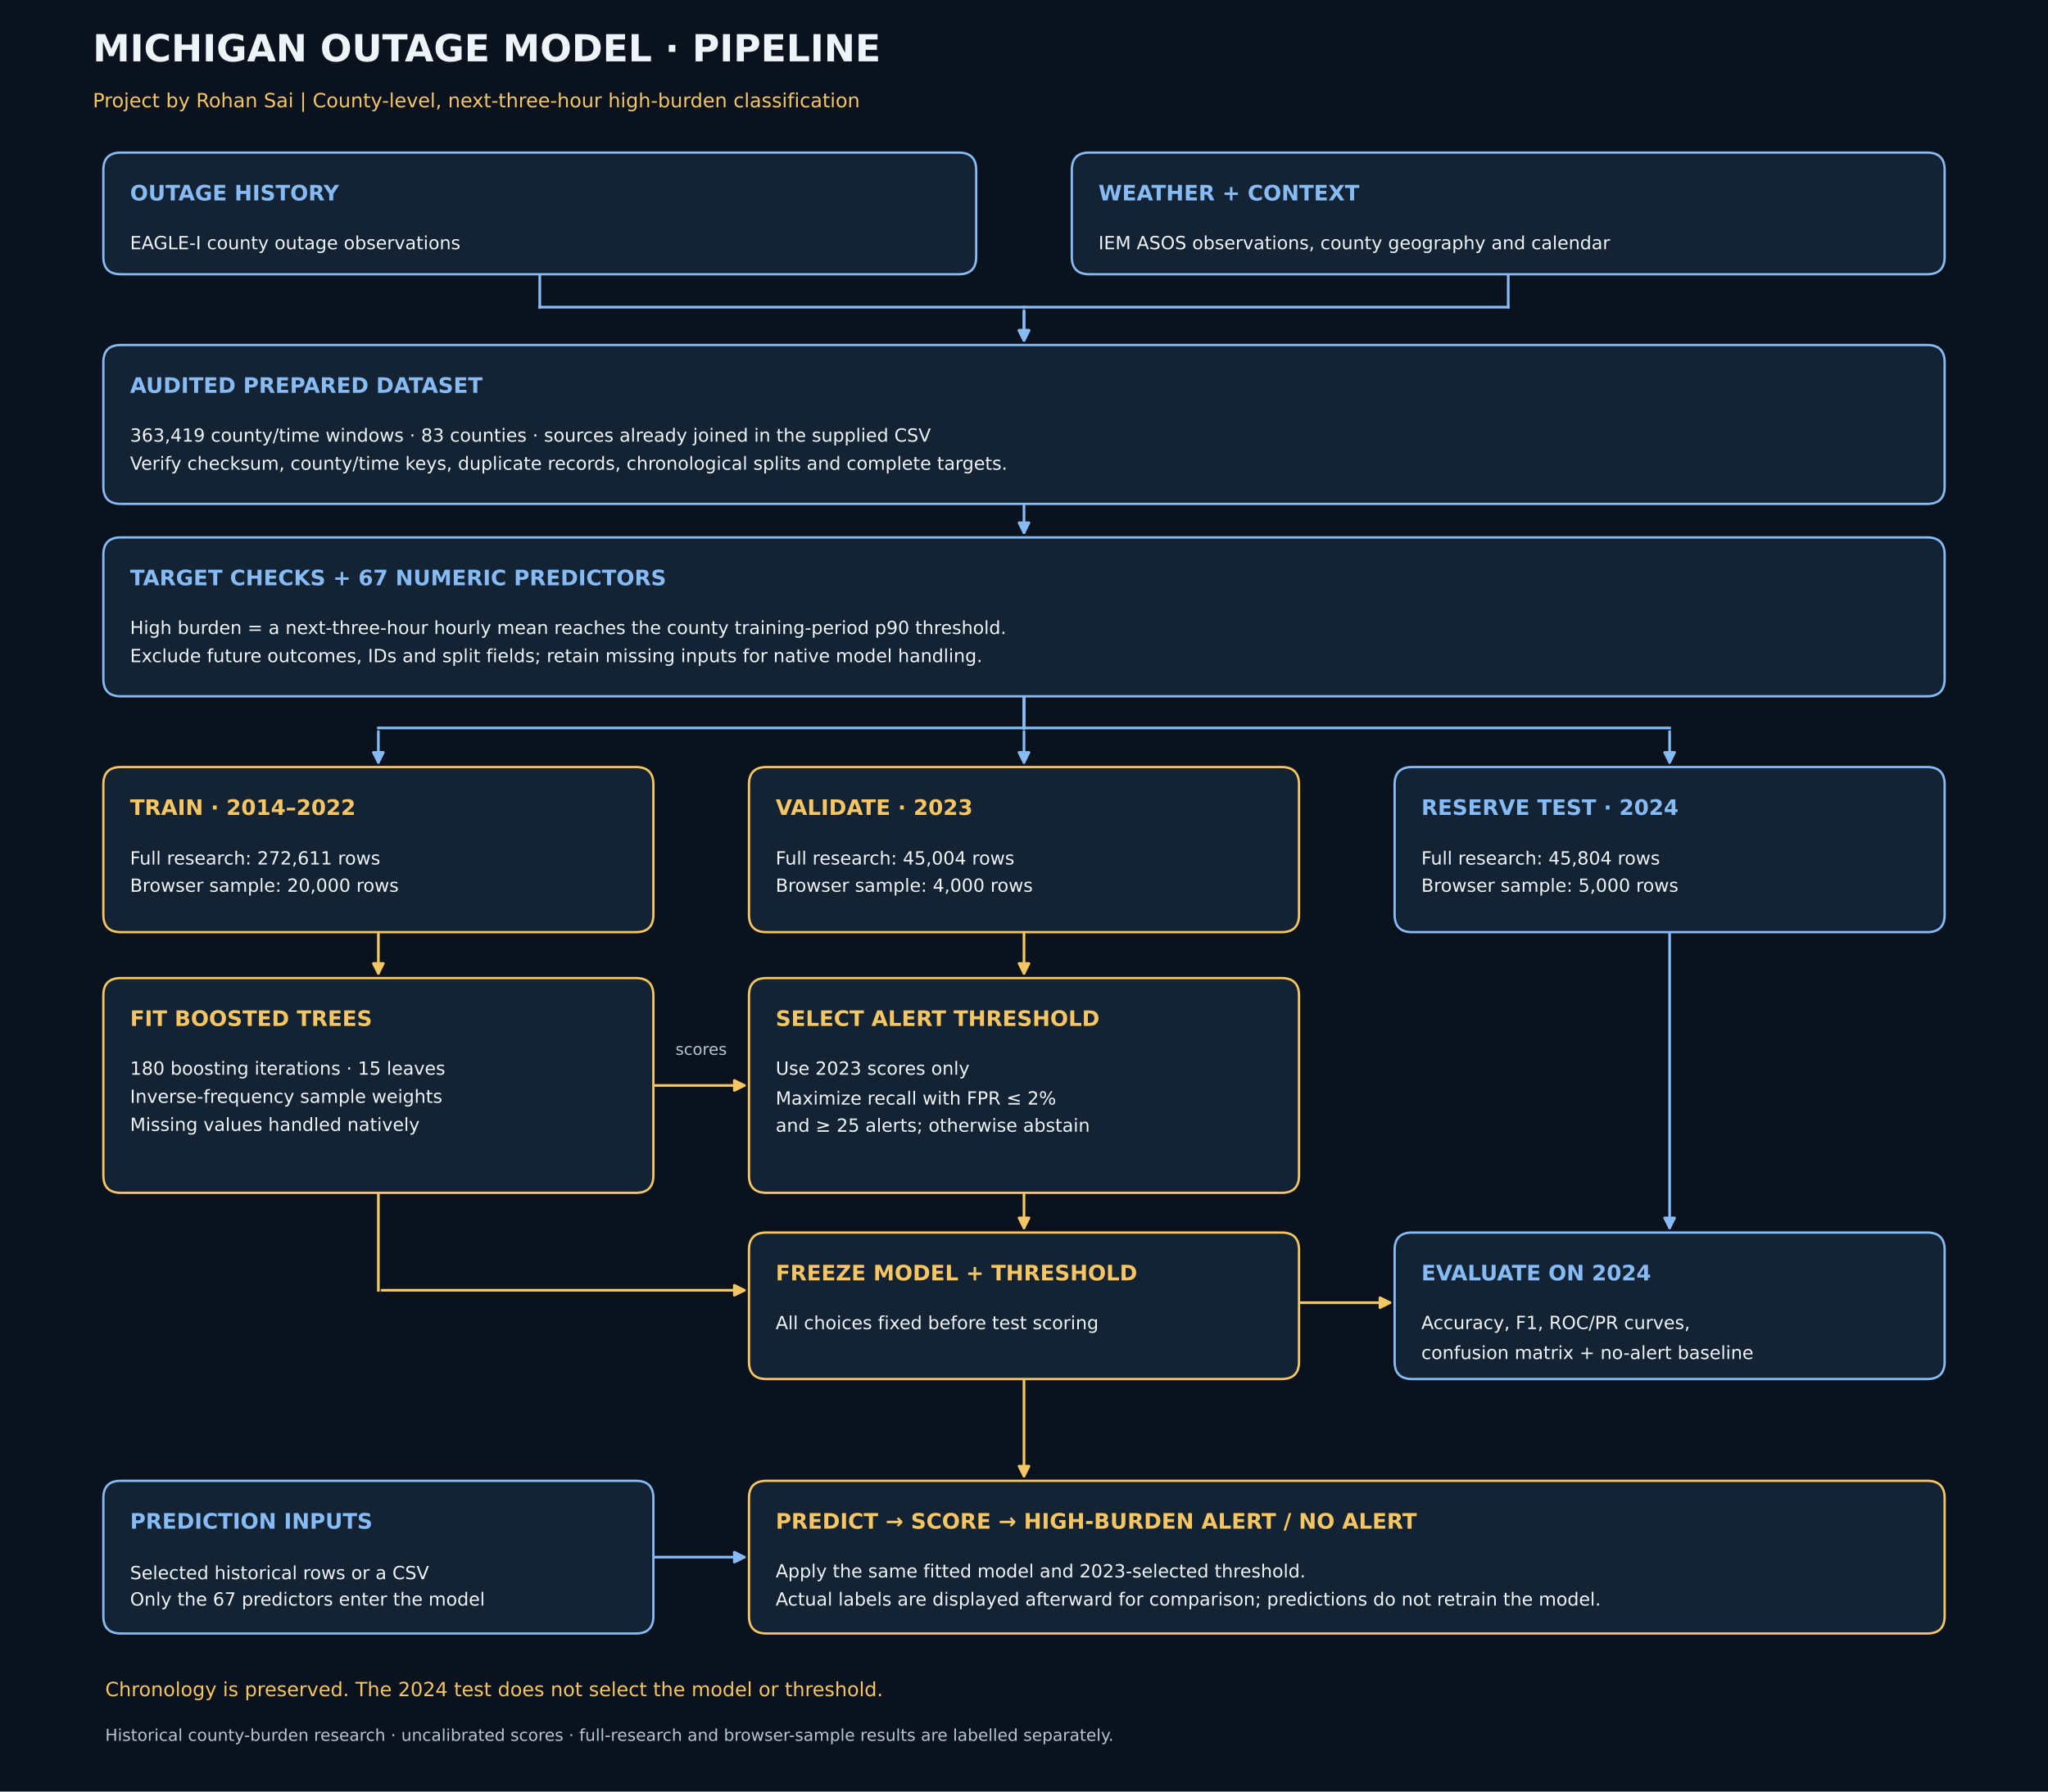
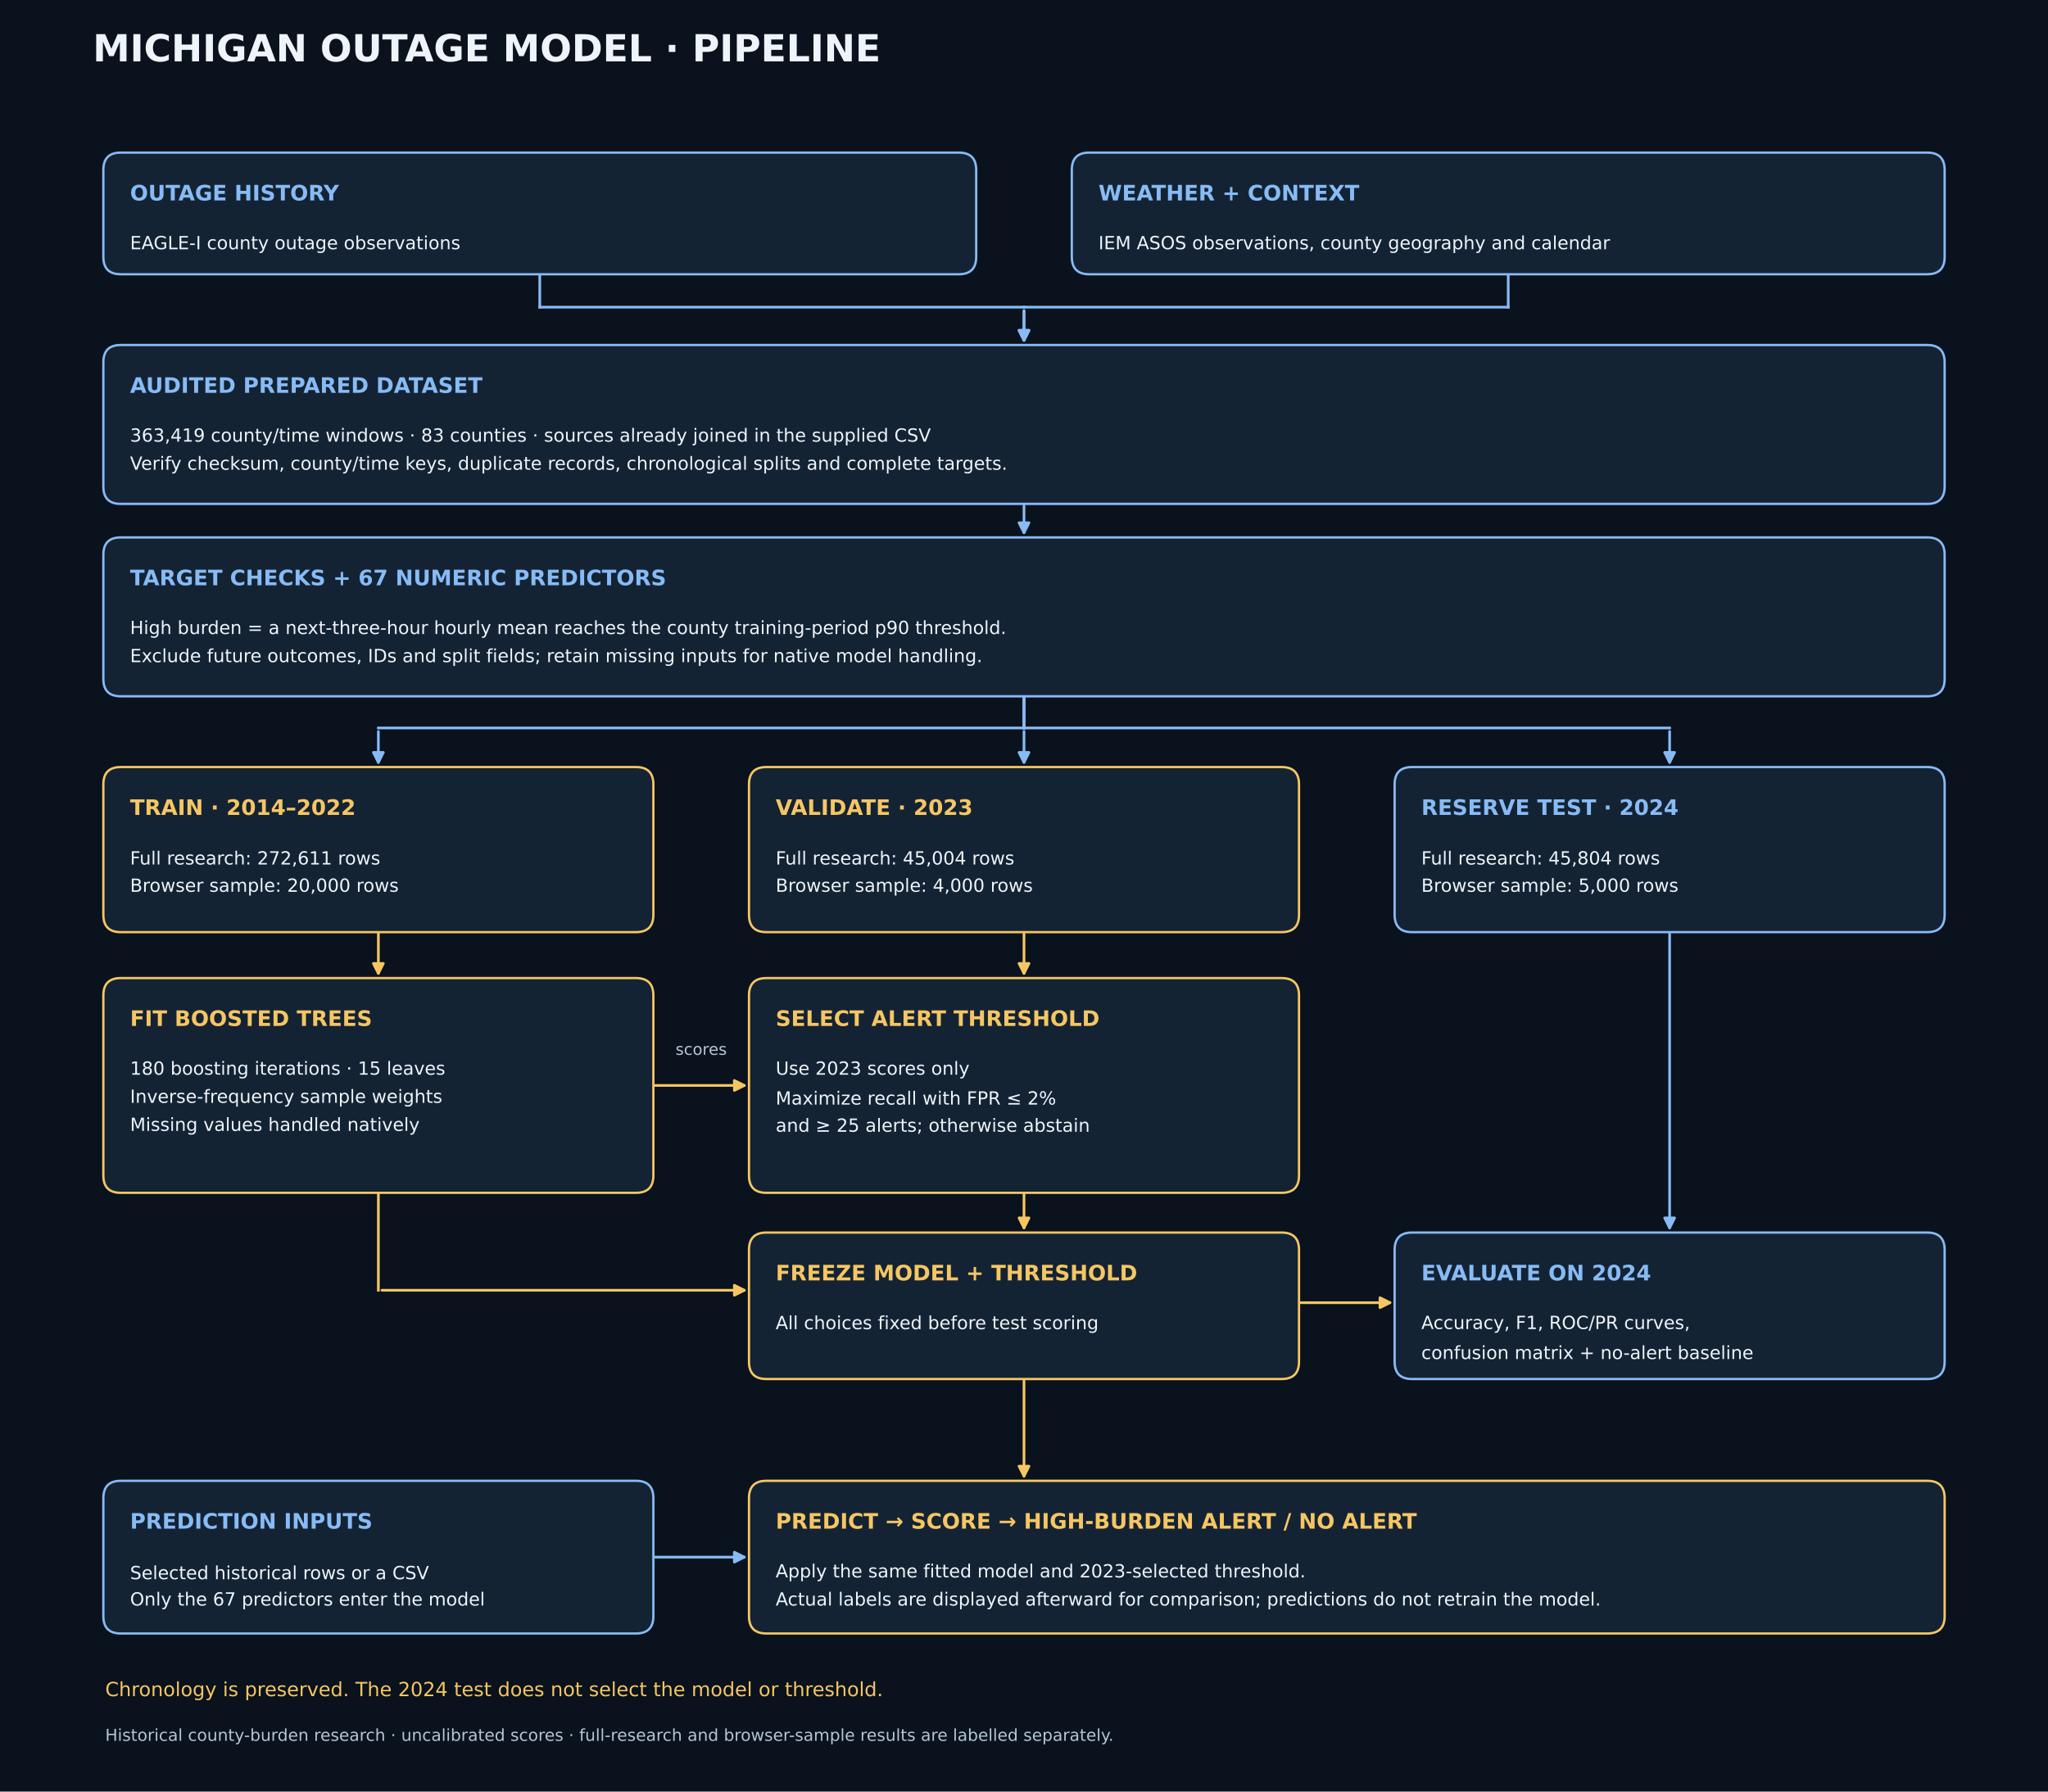
<svg xmlns="http://www.w3.org/2000/svg" width="1152pt" height="1008pt" viewBox="0 0 1152 1008" version="1.1">
  <defs>
    <style type="text/css">*{stroke-linejoin: round; stroke-linecap: butt}</style>
  </defs>
  <g id="figure_1">
    <g id="patch_1">
      <path d="M 0 1008  L 1152 1008  L 1152 0  L 0 0  z " style="fill: #09121d" />
    </g>
    <g id="axes_1">
      <g id="line2d_1">
-         <path d="M 303.624 153.252  L 303.624 172.807  " clip-path="url(#pc4d677777b)" style="fill: none; stroke: #87bbf5; stroke-width: 1.5; stroke-linecap: square" />
+         <path d="M 303.624 153.252  L 303.624 172.807  " clip-path="url(#pd0d8421610)" style="fill: none; stroke: #87bbf5; stroke-width: 1.5; stroke-linecap: square" />
      </g>
      <g id="line2d_2">
-         <path d="M 303.624 172.807  L 576 172.807  " clip-path="url(#pc4d677777b)" style="fill: none; stroke: #87bbf5; stroke-width: 1.5; stroke-linecap: square" />
+         <path d="M 303.624 172.807  L 576 172.807  " clip-path="url(#pd0d8421610)" style="fill: none; stroke: #87bbf5; stroke-width: 1.5; stroke-linecap: square" />
      </g>
      <g id="patch_2">
-         <path d="M 576 174.807  Q 576 183.98 576 191.477  " clip-path="url(#pc4d677777b)" style="fill: none; stroke: #87bbf5; stroke-width: 1.5; stroke-linecap: round" />
-         <path d="M 578.8 185.877  L 576 191.477  L 573.2 185.877  z " clip-path="url(#pc4d677777b)" style="fill: #87bbf5; stroke: #87bbf5; stroke-width: 1.5; stroke-linecap: round" />
+         <path d="M 576 174.807  Q 576 183.98 576 191.477  " clip-path="url(#pd0d8421610)" style="fill: none; stroke: #87bbf5; stroke-width: 1.5; stroke-linecap: round" />
+         <path d="M 578.8 185.877  L 576 191.477  L 573.2 185.877  z " clip-path="url(#pd0d8421610)" style="fill: #87bbf5; stroke: #87bbf5; stroke-width: 1.5; stroke-linecap: round" />
      </g>
      <g id="line2d_3">
-         <path d="M 848.376 153.252  L 848.376 172.807  " clip-path="url(#pc4d677777b)" style="fill: none; stroke: #87bbf5; stroke-width: 1.5; stroke-linecap: square" />
+         <path d="M 848.376 153.252  L 848.376 172.807  " clip-path="url(#pd0d8421610)" style="fill: none; stroke: #87bbf5; stroke-width: 1.5; stroke-linecap: square" />
      </g>
      <g id="line2d_4">
-         <path d="M 848.376 172.807  L 576 172.807  " clip-path="url(#pc4d677777b)" style="fill: none; stroke: #87bbf5; stroke-width: 1.5; stroke-linecap: square" />
+         <path d="M 848.376 172.807  L 576 172.807  " clip-path="url(#pd0d8421610)" style="fill: none; stroke: #87bbf5; stroke-width: 1.5; stroke-linecap: square" />
      </g>
      <g id="patch_3">
-         <path d="M 576 174.807  Q 576 183.98 576 191.477  " clip-path="url(#pc4d677777b)" style="fill: none; stroke: #87bbf5; stroke-width: 1.5; stroke-linecap: round" />
-         <path d="M 578.8 185.877  L 576 191.477  L 573.2 185.877  z " clip-path="url(#pc4d677777b)" style="fill: #87bbf5; stroke: #87bbf5; stroke-width: 1.5; stroke-linecap: round" />
+         <path d="M 576 174.807  Q 576 183.98 576 191.477  " clip-path="url(#pd0d8421610)" style="fill: none; stroke: #87bbf5; stroke-width: 1.5; stroke-linecap: round" />
+         <path d="M 578.8 185.877  L 576 191.477  L 573.2 185.877  z " clip-path="url(#pd0d8421610)" style="fill: #87bbf5; stroke: #87bbf5; stroke-width: 1.5; stroke-linecap: round" />
      </g>
      <g id="patch_4">
-         <path d="M 576 284.453  Q 576 292.929 576 299.727  " clip-path="url(#pc4d677777b)" style="fill: none; stroke: #87bbf5; stroke-width: 1.5; stroke-linecap: round" />
-         <path d="M 578.8 294.127  L 576 299.727  L 573.2 294.127  z " clip-path="url(#pc4d677777b)" style="fill: #87bbf5; stroke: #87bbf5; stroke-width: 1.5; stroke-linecap: round" />
+         <path d="M 576 284.453  Q 576 292.929 576 299.727  " clip-path="url(#pd0d8421610)" style="fill: none; stroke: #87bbf5; stroke-width: 1.5; stroke-linecap: round" />
+         <path d="M 578.8 294.127  L 576 299.727  L 573.2 294.127  z " clip-path="url(#pd0d8421610)" style="fill: #87bbf5; stroke: #87bbf5; stroke-width: 1.5; stroke-linecap: round" />
      </g>
      <g id="line2d_5">
-         <path d="M 576 390.708  L 576 409.565  " clip-path="url(#pc4d677777b)" style="fill: none; stroke: #87bbf5; stroke-width: 1.5; stroke-linecap: square" />
+         <path d="M 576 390.708  L 576 409.565  " clip-path="url(#pd0d8421610)" style="fill: none; stroke: #87bbf5; stroke-width: 1.5; stroke-linecap: square" />
      </g>
      <g id="line2d_6">
-         <path d="M 576 409.565  L 212.832 409.565  " clip-path="url(#pc4d677777b)" style="fill: none; stroke: #87bbf5; stroke-width: 1.5; stroke-linecap: square" />
+         <path d="M 576 409.565  L 212.832 409.565  " clip-path="url(#pd0d8421610)" style="fill: none; stroke: #87bbf5; stroke-width: 1.5; stroke-linecap: square" />
      </g>
      <g id="patch_5">
-         <path d="M 212.832 411.565  Q 212.832 421.088 212.832 428.934  " clip-path="url(#pc4d677777b)" style="fill: none; stroke: #87bbf5; stroke-width: 1.5; stroke-linecap: round" />
-         <path d="M 215.632 423.334  L 212.832 428.934  L 210.032 423.334  z " clip-path="url(#pc4d677777b)" style="fill: #87bbf5; stroke: #87bbf5; stroke-width: 1.5; stroke-linecap: round" />
+         <path d="M 212.832 411.565  Q 212.832 421.088 212.832 428.934  " clip-path="url(#pd0d8421610)" style="fill: none; stroke: #87bbf5; stroke-width: 1.5; stroke-linecap: round" />
+         <path d="M 215.632 423.334  L 212.832 428.934  L 210.032 423.334  z " clip-path="url(#pd0d8421610)" style="fill: #87bbf5; stroke: #87bbf5; stroke-width: 1.5; stroke-linecap: round" />
      </g>
      <g id="line2d_7">
-         <path d="M 576 390.708  L 576 409.565  " clip-path="url(#pc4d677777b)" style="fill: none; stroke: #87bbf5; stroke-width: 1.5; stroke-linecap: square" />
+         <path d="M 576 390.708  L 576 409.565  " clip-path="url(#pd0d8421610)" style="fill: none; stroke: #87bbf5; stroke-width: 1.5; stroke-linecap: square" />
      </g>
      <g id="line2d_8">
-         <path d="M 576 409.565  L 576 409.565  " clip-path="url(#pc4d677777b)" style="fill: none; stroke: #87bbf5; stroke-width: 1.5; stroke-linecap: square" />
+         <path d="M 576 409.565  L 576 409.565  " clip-path="url(#pd0d8421610)" style="fill: none; stroke: #87bbf5; stroke-width: 1.5; stroke-linecap: square" />
      </g>
      <g id="patch_6">
-         <path d="M 576 411.565  Q 576 421.088 576 428.934  " clip-path="url(#pc4d677777b)" style="fill: none; stroke: #87bbf5; stroke-width: 1.5; stroke-linecap: round" />
-         <path d="M 578.8 423.334  L 576 428.934  L 573.2 423.334  z " clip-path="url(#pc4d677777b)" style="fill: #87bbf5; stroke: #87bbf5; stroke-width: 1.5; stroke-linecap: round" />
+         <path d="M 576 411.565  Q 576 421.088 576 428.934  " clip-path="url(#pd0d8421610)" style="fill: none; stroke: #87bbf5; stroke-width: 1.5; stroke-linecap: round" />
+         <path d="M 578.8 423.334  L 576 428.934  L 573.2 423.334  z " clip-path="url(#pd0d8421610)" style="fill: #87bbf5; stroke: #87bbf5; stroke-width: 1.5; stroke-linecap: round" />
      </g>
      <g id="line2d_9">
-         <path d="M 576 390.708  L 576 409.565  " clip-path="url(#pc4d677777b)" style="fill: none; stroke: #87bbf5; stroke-width: 1.5; stroke-linecap: square" />
+         <path d="M 576 390.708  L 576 409.565  " clip-path="url(#pd0d8421610)" style="fill: none; stroke: #87bbf5; stroke-width: 1.5; stroke-linecap: square" />
      </g>
      <g id="line2d_10">
-         <path d="M 576 409.565  L 939.168 409.565  " clip-path="url(#pc4d677777b)" style="fill: none; stroke: #87bbf5; stroke-width: 1.5; stroke-linecap: square" />
+         <path d="M 576 409.565  L 939.168 409.565  " clip-path="url(#pd0d8421610)" style="fill: none; stroke: #87bbf5; stroke-width: 1.5; stroke-linecap: square" />
      </g>
      <g id="patch_7">
-         <path d="M 939.168 411.565  Q 939.168 421.088 939.168 428.934  " clip-path="url(#pc4d677777b)" style="fill: none; stroke: #87bbf5; stroke-width: 1.5; stroke-linecap: round" />
-         <path d="M 941.968 423.334  L 939.168 428.934  L 936.368 423.334  z " clip-path="url(#pc4d677777b)" style="fill: #87bbf5; stroke: #87bbf5; stroke-width: 1.5; stroke-linecap: round" />
+         <path d="M 939.168 411.565  Q 939.168 421.088 939.168 428.934  " clip-path="url(#pd0d8421610)" style="fill: none; stroke: #87bbf5; stroke-width: 1.5; stroke-linecap: round" />
+         <path d="M 941.968 423.334  L 939.168 428.934  L 936.368 423.334  z " clip-path="url(#pd0d8421610)" style="fill: #87bbf5; stroke: #87bbf5; stroke-width: 1.5; stroke-linecap: round" />
      </g>
      <g id="patch_8">
-         <path d="M 212.832 525.406  Q 212.832 537.374 212.832 547.665  " clip-path="url(#pc4d677777b)" style="fill: none; stroke: #f5c663; stroke-width: 1.5; stroke-linecap: round" />
-         <path d="M 215.632 542.065  L 212.832 547.665  L 210.032 542.065  z " clip-path="url(#pc4d677777b)" style="fill: #f5c663; stroke: #f5c663; stroke-width: 1.5; stroke-linecap: round" />
+         <path d="M 212.832 525.406  Q 212.832 537.374 212.832 547.665  " clip-path="url(#pd0d8421610)" style="fill: none; stroke: #f5c663; stroke-width: 1.5; stroke-linecap: round" />
+         <path d="M 215.632 542.065  L 212.832 547.665  L 210.032 542.065  z " clip-path="url(#pd0d8421610)" style="fill: #f5c663; stroke: #f5c663; stroke-width: 1.5; stroke-linecap: round" />
      </g>
      <g id="patch_9">
-         <path d="M 576 525.406  Q 576 537.374 576 547.665  " clip-path="url(#pc4d677777b)" style="fill: none; stroke: #f5c663; stroke-width: 1.5; stroke-linecap: round" />
-         <path d="M 578.8 542.065  L 576 547.665  L 573.2 542.065  z " clip-path="url(#pc4d677777b)" style="fill: #f5c663; stroke: #f5c663; stroke-width: 1.5; stroke-linecap: round" />
+         <path d="M 576 525.406  Q 576 537.374 576 547.665  " clip-path="url(#pd0d8421610)" style="fill: none; stroke: #f5c663; stroke-width: 1.5; stroke-linecap: round" />
+         <path d="M 578.8 542.065  L 576 547.665  L 573.2 542.065  z " clip-path="url(#pd0d8421610)" style="fill: #f5c663; stroke: #f5c663; stroke-width: 1.5; stroke-linecap: round" />
      </g>
      <g id="patch_10">
-         <path d="M 368.482 610.704  Q 394.416 610.704 418.673 610.704  " clip-path="url(#pc4d677777b)" style="fill: none; stroke: #f5c663; stroke-width: 1.5; stroke-linecap: round" />
-         <path d="M 413.073 607.904  L 418.673 610.704  L 413.073 613.504  z " clip-path="url(#pc4d677777b)" style="fill: #f5c663; stroke: #f5c663; stroke-width: 1.5; stroke-linecap: round" />
+         <path d="M 368.482 610.704  Q 394.416 610.704 418.673 610.704  " clip-path="url(#pd0d8421610)" style="fill: none; stroke: #f5c663; stroke-width: 1.5; stroke-linecap: round" />
+         <path d="M 413.073 607.904  L 418.673 610.704  L 413.073 613.504  z " clip-path="url(#pd0d8421610)" style="fill: #f5c663; stroke: #f5c663; stroke-width: 1.5; stroke-linecap: round" />
      </g>
      <g id="line2d_11">
-         <path d="M 212.832 670.068  L 212.832 725.94  " clip-path="url(#pc4d677777b)" style="fill: none; stroke: #f5c663; stroke-width: 1.5; stroke-linecap: square" />
+         <path d="M 212.832 670.068  L 212.832 725.94  " clip-path="url(#pd0d8421610)" style="fill: none; stroke: #f5c663; stroke-width: 1.5; stroke-linecap: square" />
      </g>
      <g id="patch_11">
-         <path d="M 214.83 725.94  Q 317.592 725.94 418.677 725.94  " clip-path="url(#pc4d677777b)" style="fill: none; stroke: #f5c663; stroke-width: 1.5; stroke-linecap: round" />
-         <path d="M 413.077 723.14  L 418.677 725.94  L 413.077 728.74  z " clip-path="url(#pc4d677777b)" style="fill: #f5c663; stroke: #f5c663; stroke-width: 1.5; stroke-linecap: round" />
+         <path d="M 214.83 725.94  Q 317.592 725.94 418.677 725.94  " clip-path="url(#pd0d8421610)" style="fill: none; stroke: #f5c663; stroke-width: 1.5; stroke-linecap: round" />
+         <path d="M 413.077 723.14  L 418.677 725.94  L 413.077 728.74  z " clip-path="url(#pd0d8421610)" style="fill: #f5c663; stroke: #f5c663; stroke-width: 1.5; stroke-linecap: round" />
      </g>
      <g id="patch_12">
-         <path d="M 576 672.07  Q 576 682.29 576 690.832  " clip-path="url(#pc4d677777b)" style="fill: none; stroke: #f5c663; stroke-width: 1.5; stroke-linecap: round" />
-         <path d="M 578.8 685.232  L 576 690.832  L 573.2 685.232  z " clip-path="url(#pc4d677777b)" style="fill: #f5c663; stroke: #f5c663; stroke-width: 1.5; stroke-linecap: round" />
+         <path d="M 576 672.07  Q 576 682.29 576 690.832  " clip-path="url(#pd0d8421610)" style="fill: none; stroke: #f5c663; stroke-width: 1.5; stroke-linecap: round" />
+         <path d="M 578.8 685.232  L 576 690.832  L 573.2 685.232  z " clip-path="url(#pd0d8421610)" style="fill: #f5c663; stroke: #f5c663; stroke-width: 1.5; stroke-linecap: round" />
      </g>
      <g id="patch_13">
-         <path d="M 939.168 525.407  Q 939.168 608.959 939.168 690.835  " clip-path="url(#pc4d677777b)" style="fill: none; stroke: #87bbf5; stroke-width: 1.5; stroke-linecap: round" />
-         <path d="M 941.968 685.235  L 939.168 690.835  L 936.368 685.235  z " clip-path="url(#pc4d677777b)" style="fill: #87bbf5; stroke: #87bbf5; stroke-width: 1.5; stroke-linecap: round" />
+         <path d="M 939.168 525.407  Q 939.168 608.959 939.168 690.835  " clip-path="url(#pd0d8421610)" style="fill: none; stroke: #87bbf5; stroke-width: 1.5; stroke-linecap: round" />
+         <path d="M 941.968 685.235  L 939.168 690.835  L 936.368 685.235  z " clip-path="url(#pd0d8421610)" style="fill: #87bbf5; stroke: #87bbf5; stroke-width: 1.5; stroke-linecap: round" />
      </g>
      <g id="patch_14">
-         <path d="M 731.65 732.924  Q 757.584 732.924 781.841 732.924  " clip-path="url(#pc4d677777b)" style="fill: none; stroke: #f5c663; stroke-width: 1.5; stroke-linecap: round" />
-         <path d="M 776.241 730.124  L 781.841 732.924  L 776.241 735.724  z " clip-path="url(#pc4d677777b)" style="fill: #f5c663; stroke: #f5c663; stroke-width: 1.5; stroke-linecap: round" />
+         <path d="M 731.65 732.924  Q 757.584 732.924 781.841 732.924  " clip-path="url(#pd0d8421610)" style="fill: none; stroke: #f5c663; stroke-width: 1.5; stroke-linecap: round" />
+         <path d="M 776.241 730.124  L 781.841 732.924  L 776.241 735.724  z " clip-path="url(#pd0d8421610)" style="fill: #f5c663; stroke: #f5c663; stroke-width: 1.5; stroke-linecap: round" />
      </g>
      <g id="patch_15">
-         <path d="M 368.482 876.096  Q 394.416 876.096 418.673 876.096  " clip-path="url(#pc4d677777b)" style="fill: none; stroke: #87bbf5; stroke-width: 1.5; stroke-linecap: round" />
-         <path d="M 413.073 873.296  L 418.673 876.096  L 413.073 878.896  z " clip-path="url(#pc4d677777b)" style="fill: #87bbf5; stroke: #87bbf5; stroke-width: 1.5; stroke-linecap: round" />
+         <path d="M 368.482 876.096  Q 394.416 876.096 418.673 876.096  " clip-path="url(#pd0d8421610)" style="fill: none; stroke: #87bbf5; stroke-width: 1.5; stroke-linecap: round" />
+         <path d="M 413.073 873.296  L 418.673 876.096  L 413.073 878.896  z " clip-path="url(#pd0d8421610)" style="fill: #87bbf5; stroke: #87bbf5; stroke-width: 1.5; stroke-linecap: round" />
      </g>
      <g id="patch_16">
-         <path d="M 576 776.824  Q 576 804.509 576 830.516  " clip-path="url(#pc4d677777b)" style="fill: none; stroke: #f5c663; stroke-width: 1.5; stroke-linecap: round" />
-         <path d="M 578.8 824.916  L 576 830.516  L 573.2 824.916  z " clip-path="url(#pc4d677777b)" style="fill: #f5c663; stroke: #f5c663; stroke-width: 1.5; stroke-linecap: round" />
+         <path d="M 576 776.824  Q 576 804.509 576 830.516  " clip-path="url(#pd0d8421610)" style="fill: none; stroke: #f5c663; stroke-width: 1.5; stroke-linecap: round" />
+         <path d="M 578.8 824.916  L 576 830.516  L 573.2 824.916  z " clip-path="url(#pd0d8421610)" style="fill: #f5c663; stroke: #f5c663; stroke-width: 1.5; stroke-linecap: round" />
      </g>
      <g id="patch_17">
-         <path d="M 67.914 154.3  L 539.334 154.3  Q 549.112 154.3 549.112 144.522  L 549.112 95.634  Q 549.112 85.856 539.334 85.856  L 67.914 85.856  Q 58.136 85.856 58.136 95.634  L 58.136 144.522  Q 58.136 154.3 67.914 154.3  z " clip-path="url(#pc4d677777b)" style="fill: #142334; stroke: #87bbf5; stroke-width: 1.3; stroke-linejoin: miter" />
+         <path d="M 67.914 154.3  L 539.334 154.3  Q 549.112 154.3 549.112 144.522  L 549.112 95.634  Q 549.112 85.856 539.334 85.856  L 67.914 85.856  Q 58.136 85.856 58.136 95.634  L 58.136 144.522  Q 58.136 154.3 67.914 154.3  z " clip-path="url(#pd0d8421610)" style="fill: #142334; stroke: #87bbf5; stroke-width: 1.3; stroke-linejoin: miter" />
      </g>
      <g id="patch_18">
-         <path d="M 612.666 154.3  L 1084.086 154.3  Q 1093.864 154.3 1093.864 144.522  L 1093.864 95.634  Q 1093.864 85.856 1084.086 85.856  L 612.666 85.856  Q 602.888 85.856 602.888 95.634  L 602.888 144.522  Q 602.888 154.3 612.666 154.3  z " clip-path="url(#pc4d677777b)" style="fill: #142334; stroke: #87bbf5; stroke-width: 1.3; stroke-linejoin: miter" />
+         <path d="M 612.666 154.3  L 1084.086 154.3  Q 1093.864 154.3 1093.864 144.522  L 1093.864 95.634  Q 1093.864 85.856 1084.086 85.856  L 612.666 85.856  Q 602.888 85.856 602.888 95.634  L 602.888 144.522  Q 602.888 154.3 612.666 154.3  z " clip-path="url(#pd0d8421610)" style="fill: #142334; stroke: #87bbf5; stroke-width: 1.3; stroke-linejoin: miter" />
      </g>
      <g id="patch_19">
-         <path d="M 67.914 283.504  L 1084.086 283.504  Q 1093.864 283.504 1093.864 273.726  L 1093.864 203.886  Q 1093.864 194.108 1084.086 194.108  L 67.914 194.108  Q 58.136 194.108 58.136 203.886  L 58.136 273.726  Q 58.136 283.504 67.914 283.504  z " clip-path="url(#pc4d677777b)" style="fill: #142334; stroke: #87bbf5; stroke-width: 1.3; stroke-linejoin: miter" />
+         <path d="M 67.914 283.504  L 1084.086 283.504  Q 1093.864 283.504 1093.864 273.726  L 1093.864 203.886  Q 1093.864 194.108 1084.086 194.108  L 67.914 194.108  Q 58.136 194.108 58.136 203.886  L 58.136 273.726  Q 58.136 283.504 67.914 283.504  z " clip-path="url(#pd0d8421610)" style="fill: #142334; stroke: #87bbf5; stroke-width: 1.3; stroke-linejoin: miter" />
      </g>
      <g id="patch_20">
-         <path d="M 67.914 391.756  L 1084.086 391.756  Q 1093.864 391.756 1093.864 381.978  L 1093.864 312.138  Q 1093.864 302.36 1084.086 302.36  L 67.914 302.36  Q 58.136 302.36 58.136 312.138  L 58.136 381.978  Q 58.136 391.756 67.914 391.756  z " clip-path="url(#pc4d677777b)" style="fill: #142334; stroke: #87bbf5; stroke-width: 1.3; stroke-linejoin: miter" />
+         <path d="M 67.914 391.756  L 1084.086 391.756  Q 1093.864 391.756 1093.864 381.978  L 1093.864 312.138  Q 1093.864 302.36 1084.086 302.36  L 67.914 302.36  Q 58.136 302.36 58.136 312.138  L 58.136 381.978  Q 58.136 391.756 67.914 391.756  z " clip-path="url(#pd0d8421610)" style="fill: #142334; stroke: #87bbf5; stroke-width: 1.3; stroke-linejoin: miter" />
      </g>
      <g id="patch_21">
-         <path d="M 67.914 524.452  L 357.75 524.452  Q 367.528 524.452 367.528 514.674  L 367.528 441.342  Q 367.528 431.564 357.75 431.564  L 67.914 431.564  Q 58.136 431.564 58.136 441.342  L 58.136 514.674  Q 58.136 524.452 67.914 524.452  z " clip-path="url(#pc4d677777b)" style="fill: #142334; stroke: #f5c663; stroke-width: 1.3; stroke-linejoin: miter" />
+         <path d="M 67.914 524.452  L 357.75 524.452  Q 367.528 524.452 367.528 514.674  L 367.528 441.342  Q 367.528 431.564 357.75 431.564  L 67.914 431.564  Q 58.136 431.564 58.136 441.342  L 58.136 514.674  Q 58.136 524.452 67.914 524.452  z " clip-path="url(#pd0d8421610)" style="fill: #142334; stroke: #f5c663; stroke-width: 1.3; stroke-linejoin: miter" />
      </g>
      <g id="patch_22">
-         <path d="M 431.082 524.452  L 720.918 524.452  Q 730.696 524.452 730.696 514.674  L 730.696 441.342  Q 730.696 431.564 720.918 431.564  L 431.082 431.564  Q 421.304 431.564 421.304 441.342  L 421.304 514.674  Q 421.304 524.452 431.082 524.452  z " clip-path="url(#pc4d677777b)" style="fill: #142334; stroke: #f5c663; stroke-width: 1.3; stroke-linejoin: miter" />
+         <path d="M 431.082 524.452  L 720.918 524.452  Q 730.696 524.452 730.696 514.674  L 730.696 441.342  Q 730.696 431.564 720.918 431.564  L 431.082 431.564  Q 421.304 431.564 421.304 441.342  L 421.304 514.674  Q 421.304 524.452 431.082 524.452  z " clip-path="url(#pd0d8421610)" style="fill: #142334; stroke: #f5c663; stroke-width: 1.3; stroke-linejoin: miter" />
      </g>
      <g id="patch_23">
-         <path d="M 794.25 524.452  L 1084.086 524.452  Q 1093.864 524.452 1093.864 514.674  L 1093.864 441.342  Q 1093.864 431.564 1084.086 431.564  L 794.25 431.564  Q 784.472 431.564 784.472 441.342  L 784.472 514.674  Q 784.472 524.452 794.25 524.452  z " clip-path="url(#pc4d677777b)" style="fill: #142334; stroke: #87bbf5; stroke-width: 1.3; stroke-linejoin: miter" />
+         <path d="M 794.25 524.452  L 1084.086 524.452  Q 1093.864 524.452 1093.864 514.674  L 1093.864 441.342  Q 1093.864 431.564 1084.086 431.564  L 794.25 431.564  Q 784.472 431.564 784.472 441.342  L 784.472 514.674  Q 784.472 524.452 794.25 524.452  z " clip-path="url(#pd0d8421610)" style="fill: #142334; stroke: #87bbf5; stroke-width: 1.3; stroke-linejoin: miter" />
      </g>
      <g id="patch_24">
-         <path d="M 67.914 671.116  L 357.75 671.116  Q 367.528 671.116 367.528 661.338  L 367.528 560.07  Q 367.528 550.292 357.75 550.292  L 67.914 550.292  Q 58.136 550.292 58.136 560.07  L 58.136 661.338  Q 58.136 671.116 67.914 671.116  z " clip-path="url(#pc4d677777b)" style="fill: #142334; stroke: #f5c663; stroke-width: 1.3; stroke-linejoin: miter" />
+         <path d="M 67.914 671.116  L 357.75 671.116  Q 367.528 671.116 367.528 661.338  L 367.528 560.07  Q 367.528 550.292 357.75 550.292  L 67.914 550.292  Q 58.136 550.292 58.136 560.07  L 58.136 661.338  Q 58.136 671.116 67.914 671.116  z " clip-path="url(#pd0d8421610)" style="fill: #142334; stroke: #f5c663; stroke-width: 1.3; stroke-linejoin: miter" />
      </g>
      <g id="patch_25">
-         <path d="M 431.082 671.116  L 720.918 671.116  Q 730.696 671.116 730.696 661.338  L 730.696 560.07  Q 730.696 550.292 720.918 550.292  L 431.082 550.292  Q 421.304 550.292 421.304 560.07  L 421.304 661.338  Q 421.304 671.116 431.082 671.116  z " clip-path="url(#pc4d677777b)" style="fill: #142334; stroke: #f5c663; stroke-width: 1.3; stroke-linejoin: miter" />
+         <path d="M 431.082 671.116  L 720.918 671.116  Q 730.696 671.116 730.696 661.338  L 730.696 560.07  Q 730.696 550.292 720.918 550.292  L 431.082 550.292  Q 421.304 550.292 421.304 560.07  L 421.304 661.338  Q 421.304 671.116 431.082 671.116  z " clip-path="url(#pd0d8421610)" style="fill: #142334; stroke: #f5c663; stroke-width: 1.3; stroke-linejoin: miter" />
      </g>
      <g id="patch_26">
-         <path d="M 431.082 775.876  L 720.918 775.876  Q 730.696 775.876 730.696 766.098  L 730.696 703.242  Q 730.696 693.464 720.918 693.464  L 431.082 693.464  Q 421.304 693.464 421.304 703.242  L 421.304 766.098  Q 421.304 775.876 431.082 775.876  z " clip-path="url(#pc4d677777b)" style="fill: #142334; stroke: #f5c663; stroke-width: 1.3; stroke-linejoin: miter" />
+         <path d="M 431.082 775.876  L 720.918 775.876  Q 730.696 775.876 730.696 766.098  L 730.696 703.242  Q 730.696 693.464 720.918 693.464  L 431.082 693.464  Q 421.304 693.464 421.304 703.242  L 421.304 766.098  Q 421.304 775.876 431.082 775.876  z " clip-path="url(#pd0d8421610)" style="fill: #142334; stroke: #f5c663; stroke-width: 1.3; stroke-linejoin: miter" />
      </g>
      <g id="patch_27">
-         <path d="M 794.25 775.876  L 1084.086 775.876  Q 1093.864 775.876 1093.864 766.098  L 1093.864 703.242  Q 1093.864 693.464 1084.086 693.464  L 794.25 693.464  Q 784.472 693.464 784.472 703.242  L 784.472 766.098  Q 784.472 775.876 794.25 775.876  z " clip-path="url(#pc4d677777b)" style="fill: #142334; stroke: #87bbf5; stroke-width: 1.3; stroke-linejoin: miter" />
+         <path d="M 794.25 775.876  L 1084.086 775.876  Q 1093.864 775.876 1093.864 766.098  L 1093.864 703.242  Q 1093.864 693.464 1084.086 693.464  L 794.25 693.464  Q 784.472 693.464 784.472 703.242  L 784.472 766.098  Q 784.472 775.876 794.25 775.876  z " clip-path="url(#pd0d8421610)" style="fill: #142334; stroke: #87bbf5; stroke-width: 1.3; stroke-linejoin: miter" />
      </g>
      <g id="patch_28">
-         <path d="M 67.914 919.048  L 357.75 919.048  Q 367.528 919.048 367.528 909.27  L 367.528 842.922  Q 367.528 833.144 357.75 833.144  L 67.914 833.144  Q 58.136 833.144 58.136 842.922  L 58.136 909.27  Q 58.136 919.048 67.914 919.048  z " clip-path="url(#pc4d677777b)" style="fill: #142334; stroke: #87bbf5; stroke-width: 1.3; stroke-linejoin: miter" />
+         <path d="M 67.914 919.048  L 357.75 919.048  Q 367.528 919.048 367.528 909.27  L 367.528 842.922  Q 367.528 833.144 357.75 833.144  L 67.914 833.144  Q 58.136 833.144 58.136 842.922  L 58.136 909.27  Q 58.136 919.048 67.914 919.048  z " clip-path="url(#pd0d8421610)" style="fill: #142334; stroke: #87bbf5; stroke-width: 1.3; stroke-linejoin: miter" />
      </g>
      <g id="patch_29">
-         <path d="M 431.082 919.048  L 1084.086 919.048  Q 1093.864 919.048 1093.864 909.27  L 1093.864 842.922  Q 1093.864 833.144 1084.086 833.144  L 431.082 833.144  Q 421.304 833.144 421.304 842.922  L 421.304 909.27  Q 421.304 919.048 431.082 919.048  z " clip-path="url(#pc4d677777b)" style="fill: #142334; stroke: #f5c663; stroke-width: 1.3; stroke-linejoin: miter" />
+         <path d="M 431.082 919.048  L 1084.086 919.048  Q 1093.864 919.048 1093.864 909.27  L 1093.864 842.922  Q 1093.864 833.144 1084.086 833.144  L 431.082 833.144  Q 421.304 833.144 421.304 842.922  L 421.304 909.27  Q 421.304 919.048 431.082 919.048  z " clip-path="url(#pd0d8421610)" style="fill: #142334; stroke: #f5c663; stroke-width: 1.3; stroke-linejoin: miter" />
      </g>
      <g id="text_1">
        <text style="font-weight: 700; font-size: 21px; font-family: 'DejaVu Sans', Arial, sans-serif; text-anchor: start; fill: #eef4fa" x="52.2" y="34.524" transform="rotate(-0 52.2 34.524)">MICHIGAN OUTAGE MODEL · PIPELINE</text>
      </g>
      <g id="text_2">
-         <text style="font-size: 11px; font-family: 'DejaVu Sans', Arial, sans-serif; text-anchor: start; fill: #f5c663" x="52.2" y="60.365" transform="rotate(-0 52.2 60.3648)">Project by Rohan Sai  |  County-level, next-three-hour high-burden classification</text>
+         <text style="font-weight: 700; font-size: 12px; font-family: 'DejaVu Sans', Arial, sans-serif; text-anchor: start; fill: #87bbf5" x="73.152" y="112.783" transform="rotate(-0 73.152 112.7828)">OUTAGE HISTORY</text>
      </g>
      <g id="text_3">
-         <text style="font-weight: 700; font-size: 12px; font-family: 'DejaVu Sans', Arial, sans-serif; text-anchor: start; fill: #87bbf5" x="73.152" y="112.783" transform="rotate(-0 73.152 112.7828)">OUTAGE HISTORY</text>
+         <text style="font-size: 10.2px; font-family: 'DejaVu Sans', Arial, sans-serif; text-anchor: start; fill: #eef4fa" x="73.152" y="140.226" transform="rotate(-0 73.152 140.226)">EAGLE-I county outage observations</text>
      </g>
      <g id="text_4">
-         <text style="font-size: 10.2px; font-family: 'DejaVu Sans', Arial, sans-serif; text-anchor: start; fill: #eef4fa" x="73.152" y="140.226" transform="rotate(-0 73.152 140.226)">EAGLE-I county outage observations</text>
+         <text style="font-weight: 700; font-size: 12px; font-family: 'DejaVu Sans', Arial, sans-serif; text-anchor: start; fill: #87bbf5" x="617.904" y="112.783" transform="rotate(-0 617.904 112.7828)">WEATHER + CONTEXT</text>
      </g>
      <g id="text_5">
-         <text style="font-weight: 700; font-size: 12px; font-family: 'DejaVu Sans', Arial, sans-serif; text-anchor: start; fill: #87bbf5" x="617.904" y="112.783" transform="rotate(-0 617.904 112.7828)">WEATHER + CONTEXT</text>
+         <text style="font-size: 10.2px; font-family: 'DejaVu Sans', Arial, sans-serif; text-anchor: start; fill: #eef4fa" x="617.904" y="140.226" transform="rotate(-0 617.904 140.226)">IEM ASOS observations, county geography and calendar</text>
      </g>
      <g id="text_6">
-         <text style="font-size: 10.2px; font-family: 'DejaVu Sans', Arial, sans-serif; text-anchor: start; fill: #eef4fa" x="617.904" y="140.226" transform="rotate(-0 617.904 140.226)">IEM ASOS observations, county geography and calendar</text>
+         <text style="font-weight: 700; font-size: 12px; font-family: 'DejaVu Sans', Arial, sans-serif; text-anchor: start; fill: #87bbf5" x="73.152" y="221.035" transform="rotate(-0 73.152 221.0348)">AUDITED PREPARED DATASET</text>
      </g>
      <g id="text_7">
-         <text style="font-weight: 700; font-size: 12px; font-family: 'DejaVu Sans', Arial, sans-serif; text-anchor: start; fill: #87bbf5" x="73.152" y="221.035" transform="rotate(-0 73.152 221.0348)">AUDITED PREPARED DATASET</text>
-       </g>
-       <g id="text_8">
        <text style="font-size: 10.2px; font-family: 'DejaVu Sans', Arial, sans-serif; fill: #eef4fa" transform="translate(73.152 248.478)">363,419 county/time windows · 83 counties · sources already joined in the supplied CSV</text>
        <text style="font-size: 10.2px; font-family: 'DejaVu Sans', Arial, sans-serif; fill: #eef4fa" transform="translate(73.152 264.288)">Verify checksum, county/time keys, duplicate records, chronological splits and complete targets.</text>
      </g>
+       <g id="text_8">
+         <text style="font-weight: 700; font-size: 12px; font-family: 'DejaVu Sans', Arial, sans-serif; text-anchor: start; fill: #87bbf5" x="73.152" y="329.287" transform="rotate(-0 73.152 329.2868)">TARGET CHECKS + 67 NUMERIC PREDICTORS</text>
+       </g>
      <g id="text_9">
-         <text style="font-weight: 700; font-size: 12px; font-family: 'DejaVu Sans', Arial, sans-serif; text-anchor: start; fill: #87bbf5" x="73.152" y="329.287" transform="rotate(-0 73.152 329.2868)">TARGET CHECKS + 67 NUMERIC PREDICTORS</text>
-       </g>
-       <g id="text_10">
        <text style="font-size: 10.2px; font-family: 'DejaVu Sans', Arial, sans-serif; fill: #eef4fa" transform="translate(73.152 356.73)">High burden = a next-three-hour hourly mean reaches the county training-period p90 threshold.</text>
        <text style="font-size: 10.2px; font-family: 'DejaVu Sans', Arial, sans-serif; fill: #eef4fa" transform="translate(73.152 372.54)">Exclude future outcomes, IDs and split fields; retain missing inputs for native model handling.</text>
      </g>
+       <g id="text_10">
+         <text style="font-weight: 700; font-size: 12px; font-family: 'DejaVu Sans', Arial, sans-serif; text-anchor: start; fill: #f5c663" x="73.152" y="458.491" transform="rotate(-0 73.152 458.4908)">TRAIN · 2014–2022</text>
+       </g>
      <g id="text_11">
-         <text style="font-weight: 700; font-size: 12px; font-family: 'DejaVu Sans', Arial, sans-serif; text-anchor: start; fill: #f5c663" x="73.152" y="458.491" transform="rotate(-0 73.152 458.4908)">TRAIN · 2014–2022</text>
-       </g>
-       <g id="text_12">
        <text style="font-size: 10.2px; font-family: 'DejaVu Sans', Arial, sans-serif; fill: #eef4fa" transform="translate(73.152 486.4017)">Full research: 272,611 rows</text>
        <text style="font-size: 10.2px; font-family: 'DejaVu Sans', Arial, sans-serif; fill: #eef4fa" transform="translate(73.152 501.744)">Browser sample: 20,000 rows</text>
      </g>
+       <g id="text_12">
+         <text style="font-weight: 700; font-size: 12px; font-family: 'DejaVu Sans', Arial, sans-serif; text-anchor: start; fill: #f5c663" x="436.32" y="458.491" transform="rotate(-0 436.32 458.4908)">VALIDATE · 2023</text>
+       </g>
      <g id="text_13">
-         <text style="font-weight: 700; font-size: 12px; font-family: 'DejaVu Sans', Arial, sans-serif; text-anchor: start; fill: #f5c663" x="436.32" y="458.491" transform="rotate(-0 436.32 458.4908)">VALIDATE · 2023</text>
-       </g>
-       <g id="text_14">
        <text style="font-size: 10.2px; font-family: 'DejaVu Sans', Arial, sans-serif; fill: #eef4fa" transform="translate(436.32 486.4017)">Full research: 45,004 rows</text>
        <text style="font-size: 10.2px; font-family: 'DejaVu Sans', Arial, sans-serif; fill: #eef4fa" transform="translate(436.32 501.744)">Browser sample: 4,000 rows</text>
      </g>
+       <g id="text_14">
+         <text style="font-weight: 700; font-size: 12px; font-family: 'DejaVu Sans', Arial, sans-serif; text-anchor: start; fill: #87bbf5" x="799.488" y="458.491" transform="rotate(-0 799.488 458.4908)">RESERVE TEST · 2024</text>
+       </g>
      <g id="text_15">
-         <text style="font-weight: 700; font-size: 12px; font-family: 'DejaVu Sans', Arial, sans-serif; text-anchor: start; fill: #87bbf5" x="799.488" y="458.491" transform="rotate(-0 799.488 458.4908)">RESERVE TEST · 2024</text>
-       </g>
-       <g id="text_16">
        <text style="font-size: 10.2px; font-family: 'DejaVu Sans', Arial, sans-serif; fill: #eef4fa" transform="translate(799.488 486.4017)">Full research: 45,804 rows</text>
        <text style="font-size: 10.2px; font-family: 'DejaVu Sans', Arial, sans-serif; fill: #eef4fa" transform="translate(799.488 501.744)">Browser sample: 5,000 rows</text>
      </g>
+       <g id="text_16">
+         <text style="font-weight: 700; font-size: 12px; font-family: 'DejaVu Sans', Arial, sans-serif; text-anchor: start; fill: #f5c663" x="73.152" y="577.219" transform="rotate(-0 73.152 577.2188)">FIT BOOSTED TREES</text>
+       </g>
      <g id="text_17">
-         <text style="font-weight: 700; font-size: 12px; font-family: 'DejaVu Sans', Arial, sans-serif; text-anchor: start; fill: #f5c663" x="73.152" y="577.219" transform="rotate(-0 73.152 577.2188)">FIT BOOSTED TREES</text>
-       </g>
-       <g id="text_18">
        <text style="font-size: 10.2px; font-family: 'DejaVu Sans', Arial, sans-serif; fill: #eef4fa" transform="translate(73.152 604.662)">180 boosting iterations · 15 leaves</text>
        <text style="font-size: 10.2px; font-family: 'DejaVu Sans', Arial, sans-serif; fill: #eef4fa" transform="translate(73.152 620.472)">Inverse-frequency sample weights</text>
        <text style="font-size: 10.2px; font-family: 'DejaVu Sans', Arial, sans-serif; fill: #eef4fa" transform="translate(73.152 636.282)">Missing values handled natively</text>
      </g>
+       <g id="text_18">
+         <text style="font-weight: 700; font-size: 12px; font-family: 'DejaVu Sans', Arial, sans-serif; text-anchor: start; fill: #f5c663" x="436.32" y="577.219" transform="rotate(-0 436.32 577.2188)">SELECT ALERT THRESHOLD</text>
+       </g>
      <g id="text_19">
-         <text style="font-weight: 700; font-size: 12px; font-family: 'DejaVu Sans', Arial, sans-serif; text-anchor: start; fill: #f5c663" x="436.32" y="577.219" transform="rotate(-0 436.32 577.2188)">SELECT ALERT THRESHOLD</text>
-       </g>
-       <g id="text_20">
        <text style="font-size: 10.2px; font-family: 'DejaVu Sans', Arial, sans-serif; fill: #eef4fa" transform="translate(436.32 604.662)">Use 2023 scores only</text>
        <text style="font-size: 10.2px; font-family: 'DejaVu Sans', Arial, sans-serif; fill: #eef4fa" transform="translate(436.32 621.4601)">Maximize recall with FPR ≤ 2%</text>
        <text style="font-size: 10.2px; font-family: 'DejaVu Sans', Arial, sans-serif; fill: #eef4fa" transform="translate(436.32 636.7497)">and ≥ 25 alerts; otherwise abstain</text>
      </g>
+       <g id="text_20">
+         <text style="font-weight: 700; font-size: 12px; font-family: 'DejaVu Sans', Arial, sans-serif; text-anchor: start; fill: #f5c663" x="436.32" y="720.391" transform="rotate(-0 436.32 720.3908)">FREEZE MODEL + THRESHOLD</text>
+       </g>
      <g id="text_21">
-         <text style="font-weight: 700; font-size: 12px; font-family: 'DejaVu Sans', Arial, sans-serif; text-anchor: start; fill: #f5c663" x="436.32" y="720.391" transform="rotate(-0 436.32 720.3908)">FREEZE MODEL + THRESHOLD</text>
+         <text style="font-size: 10.2px; font-family: 'DejaVu Sans', Arial, sans-serif; text-anchor: start; fill: #eef4fa" x="436.32" y="747.834" transform="rotate(-0 436.32 747.834)">All choices fixed before test scoring</text>
      </g>
      <g id="text_22">
-         <text style="font-size: 10.2px; font-family: 'DejaVu Sans', Arial, sans-serif; text-anchor: start; fill: #eef4fa" x="436.32" y="747.834" transform="rotate(-0 436.32 747.834)">All choices fixed before test scoring</text>
+         <text style="font-weight: 700; font-size: 12px; font-family: 'DejaVu Sans', Arial, sans-serif; text-anchor: start; fill: #87bbf5" x="799.488" y="720.391" transform="rotate(-0 799.488 720.3908)">EVALUATE ON 2024</text>
      </g>
      <g id="text_23">
-         <text style="font-weight: 700; font-size: 12px; font-family: 'DejaVu Sans', Arial, sans-serif; text-anchor: start; fill: #87bbf5" x="799.488" y="720.391" transform="rotate(-0 799.488 720.3908)">EVALUATE ON 2024</text>
-       </g>
-       <g id="text_24">
        <text style="font-size: 10.2px; font-family: 'DejaVu Sans', Arial, sans-serif; fill: #eef4fa" transform="translate(799.488 747.7439)">Accuracy, F1, ROC/PR curves,</text>
        <text style="font-size: 10.2px; font-family: 'DejaVu Sans', Arial, sans-serif; fill: #eef4fa" transform="translate(799.488 764.6321)">confusion matrix + no-alert baseline</text>
      </g>
+       <g id="text_24">
+         <text style="font-weight: 700; font-size: 12px; font-family: 'DejaVu Sans', Arial, sans-serif; text-anchor: start; fill: #87bbf5" x="73.152" y="860.071" transform="rotate(-0 73.152 860.0708)">PREDICTION INPUTS</text>
+       </g>
      <g id="text_25">
-         <text style="font-weight: 700; font-size: 12px; font-family: 'DejaVu Sans', Arial, sans-serif; text-anchor: start; fill: #87bbf5" x="73.152" y="860.071" transform="rotate(-0 73.152 860.0708)">PREDICTION INPUTS</text>
-       </g>
-       <g id="text_26">
        <text style="font-size: 10.2px; font-family: 'DejaVu Sans', Arial, sans-serif; fill: #eef4fa" transform="translate(73.152 888.5021)">Selected historical rows or a CSV</text>
        <text style="font-size: 10.2px; font-family: 'DejaVu Sans', Arial, sans-serif; fill: #eef4fa" transform="translate(73.152 903.324)">Only the 67 predictors enter the model</text>
      </g>
+       <g id="text_26">
+         <text style="font-weight: 700; font-size: 12px; font-family: 'DejaVu Sans', Arial, sans-serif; text-anchor: start; fill: #f5c663" x="436.32" y="860.071" transform="rotate(-0 436.32 860.0708)">PREDICT → SCORE → HIGH-BURDEN ALERT / NO ALERT</text>
+       </g>
      <g id="text_27">
-         <text style="font-weight: 700; font-size: 12px; font-family: 'DejaVu Sans', Arial, sans-serif; text-anchor: start; fill: #f5c663" x="436.32" y="860.071" transform="rotate(-0 436.32 860.0708)">PREDICT → SCORE → HIGH-BURDEN ALERT / NO ALERT</text>
-       </g>
-       <g id="text_28">
        <text style="font-size: 10.2px; font-family: 'DejaVu Sans', Arial, sans-serif; fill: #eef4fa" transform="translate(436.32 887.514)">Apply the same fitted model and 2023-selected threshold.</text>
        <text style="font-size: 10.2px; font-family: 'DejaVu Sans', Arial, sans-serif; fill: #eef4fa" transform="translate(436.32 903.324)">Actual labels are displayed afterward for comparison; predictions do not retrain the model.</text>
      </g>
+       <g id="text_28">
+         <text style="font-size: 11px; font-family: 'DejaVu Sans', Arial, sans-serif; text-anchor: start; fill: #f5c663" x="59.184" y="954.317" transform="rotate(-0 59.184 954.3168)">Chronology is preserved. The 2024 test does not select the model or threshold.</text>
+       </g>
      <g id="text_29">
-         <text style="font-size: 11px; font-family: 'DejaVu Sans', Arial, sans-serif; text-anchor: start; fill: #f5c663" x="59.184" y="954.317" transform="rotate(-0 59.184 954.3168)">Chronology is preserved. The 2024 test does not select the model or threshold.</text>
+         <text style="font-size: 9.3px; font-family: 'DejaVu Sans', Arial, sans-serif; text-anchor: start; fill: #b4c5d5" x="59.184" y="979.459" transform="rotate(-0 59.184 979.4592)">Historical county-burden research · uncalibrated scores · full-research and browser-sample results are labelled separately.</text>
      </g>
      <g id="text_30">
-         <text style="font-size: 9.3px; font-family: 'DejaVu Sans', Arial, sans-serif; text-anchor: start; fill: #b4c5d5" x="59.184" y="979.459" transform="rotate(-0 59.184 979.4592)">Historical county-burden research · uncalibrated scores · full-research and browser-sample results are labelled separately.</text>
-       </g>
-       <g id="text_31">
        <g id="patch_30">
          <path d="M 377.01 598.619  L 411.822 598.619  L 411.822 583.679  L 377.01 583.679  z " style="fill: #09121d" />
        </g>
        <text style="font-size: 9px; font-family: 'DejaVu Sans', Arial, sans-serif; text-anchor: middle; fill: #b4c5d5" x="394.416" y="593.487" transform="rotate(-0 394.416 593.4867)">scores</text>
      </g>
    </g>
  </g>
  <defs>
-     <clipPath id="pc4d677777b">
+     <clipPath id="pd0d8421610">
      <rect x="17.28" y="10.08" width="1117.44" height="977.76" />
    </clipPath>
  </defs>
</svg>
